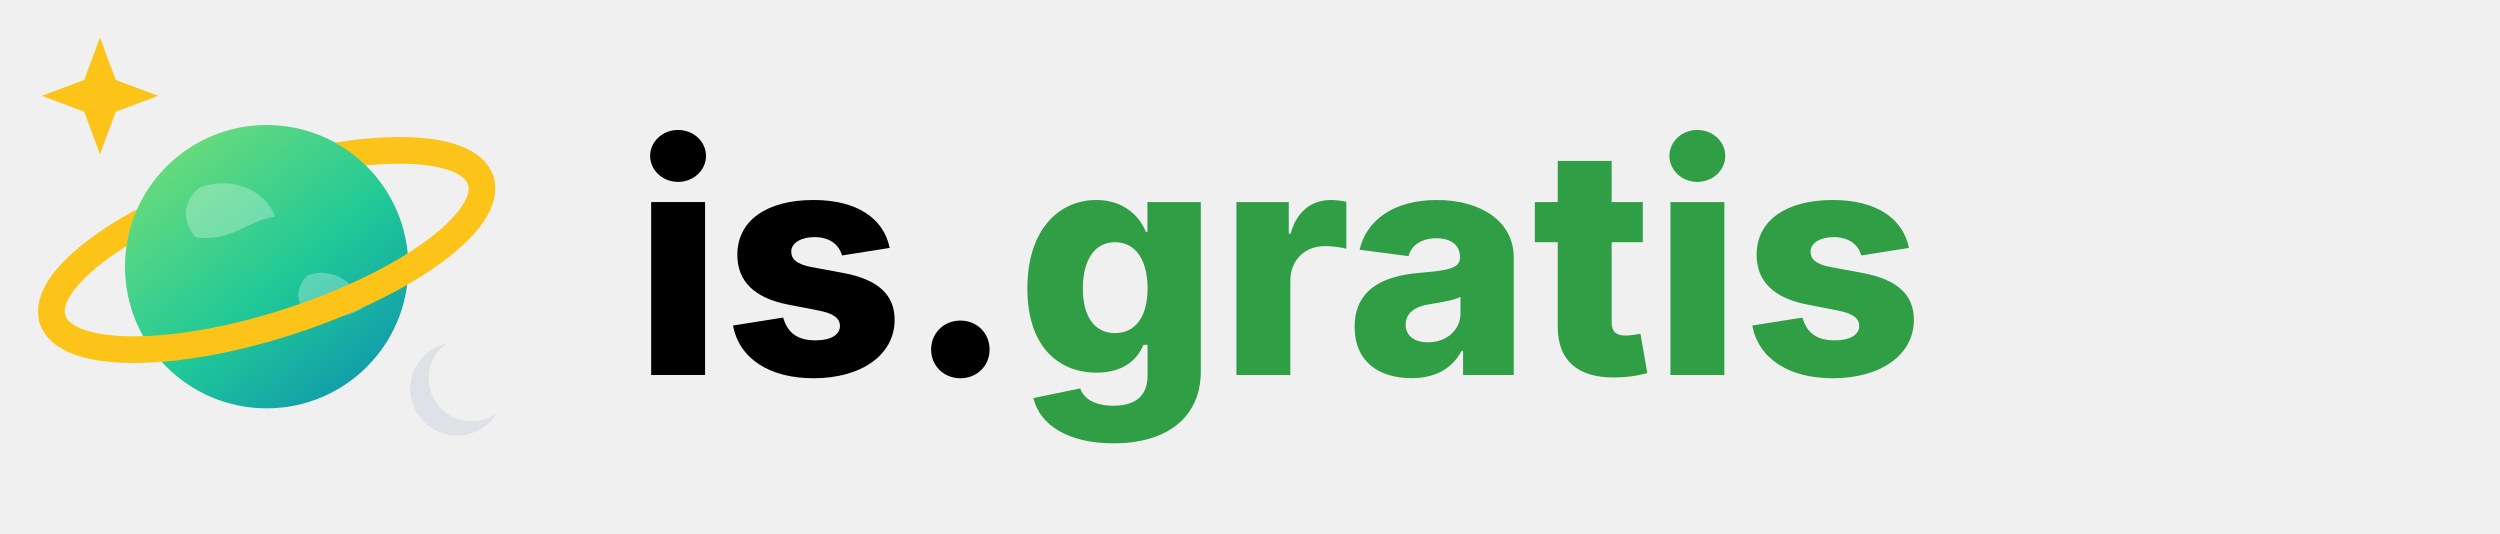
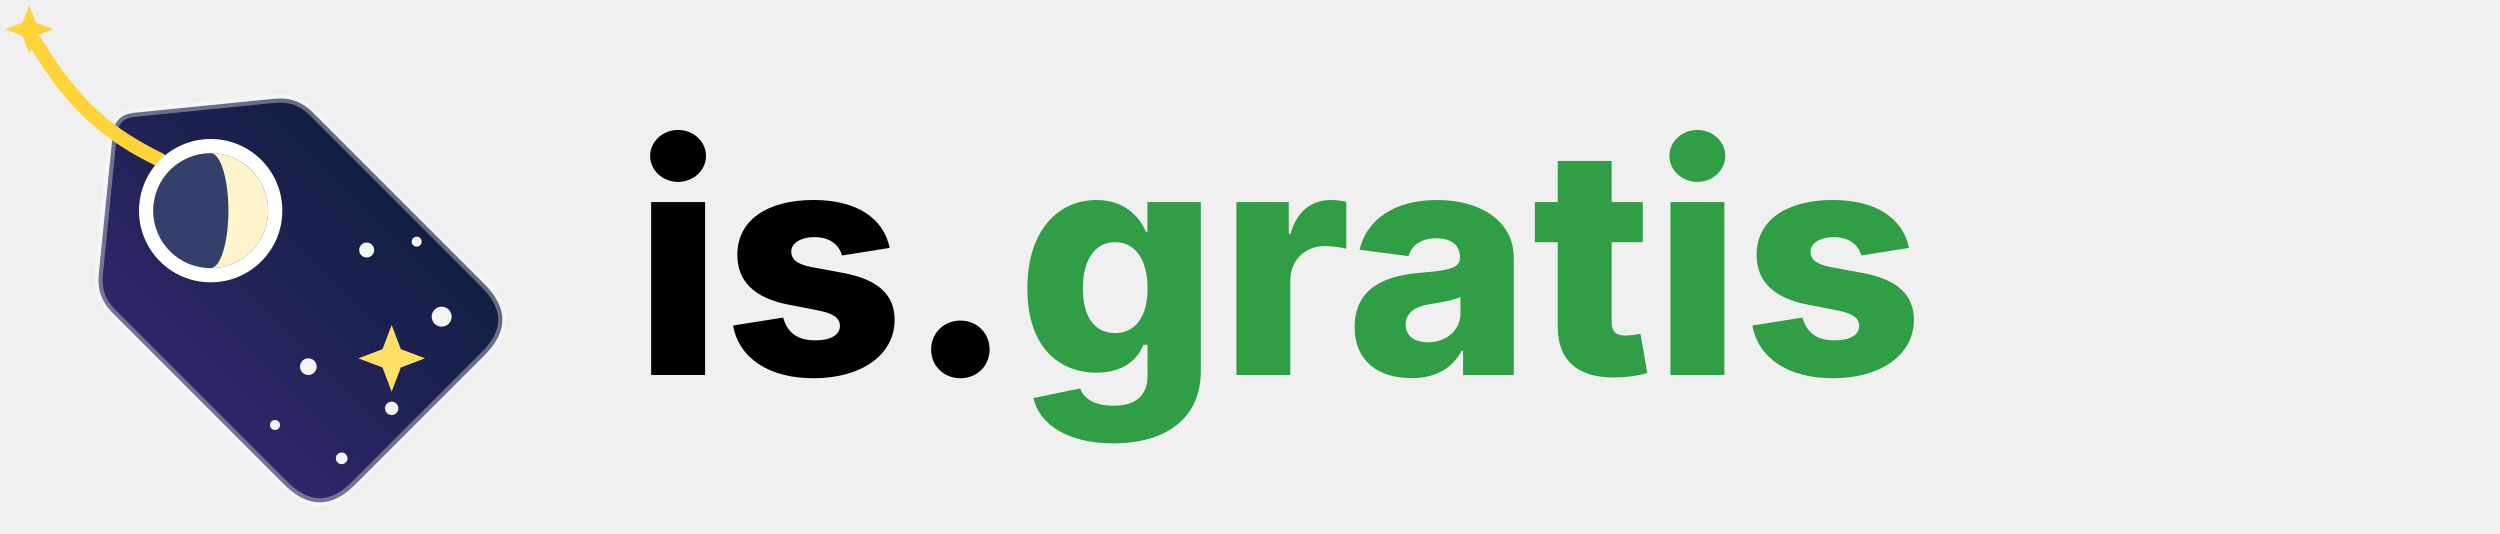
<svg xmlns="http://www.w3.org/2000/svg" viewBox="0 0 300 64" width="300" height="64">
  <g>
    <defs>
-       <linearGradient id="isg-planet" x1="0.15" y1="0.1" x2="0.85" y2="0.95">
-         <stop offset="0" stop-color="#69db7c" />
-         <stop offset="0.55" stop-color="#20c997" />
-         <stop offset="1" stop-color="#1098ad" />
+       <linearGradient id="isg-static-sky" gradientUnits="userSpaceOnUse" x1="0" y1="8" x2="0" y2="64">
+         <stop offset="0" stop-color="#0b1d3a" />
+         <stop offset="1" stop-color="#3b2a7a" />
      </linearGradient>
+       <clipPath id="isg-static-clip">
+         <path d="M7.6 30.3 L18.4 17.1 Q20.1 15 22.8 15 H52 Q58 15 58 21 V43 Q58 49 52 49 H22.8 Q20.1 49 18.4 46.9 L7.6 33.7 Q6.3 32 7.6 30.3 Z" transform="rotate(45 32 32)" />
+       </clipPath>
    </defs>
-     <path d="M6.3 38.3 A27 9 -18 0 1 57.7 21.7" fill="none" stroke="#fcc419" stroke-width="3.2" stroke-linecap="round" />
-     <circle cx="32" cy="32" r="17" fill="url(#isg-planet)" />
-     <path d="M24 22.5 c4 -1.5 8 0.5 9 3.5 c-3.5 0.5 -5 3 -9.5 2.5 c-1.8 -2 -1.5 -4.5 0.5 -6z M37 33 c3 -1 6 1 6.5 4 c-2.5 1.5 -5.5 1.5 -7.5 -0.5 c-0.5 -1.3 0 -2.7 1 -3.5z" fill="#ffffff" fill-opacity="0.28" />
-     <path d="M57.7 21.7 A27 9 -18 0 1 6.3 38.3" fill="none" stroke="#fcc419" stroke-width="3.2" stroke-linecap="round" />
-     <path d="M53.6 41.2 A5.6 5.6 0 1 0 59.6 49.6 A4.4 4.4 0 1 1 53.6 41.2 Z" fill="#dee2e6" />
-     <path d="M12 4.5 L13.9 9.6 L19 11.5 L13.9 13.4 L12 18.5 L10.1 13.4 L5 11.5 L10.1 9.6 Z" fill="#fcc419" />
+     <path d="M7.6 30.3 L18.4 17.1 Q20.1 15 22.8 15 H52 Q58 15 58 21 V43 Q58 49 52 49 H22.8 Q20.1 49 18.4 46.9 L7.6 33.7 Q6.3 32 7.6 30.3 Z" transform="rotate(45 32 32)" fill="url(#isg-static-sky)" stroke="#ffffff" stroke-opacity="0.35" stroke-width="1" />
+     <g clip-path="url(#isg-static-clip)">
+       <circle cx="44" cy="30" r="0.9" fill="#fff" fill-opacity="0.95" />
+       <circle cx="53" cy="38" r="1.2" fill="#fff" fill-opacity="0.95" />
+       <circle cx="37" cy="44" r="1" fill="#fff" fill-opacity="0.95" />
+       <circle cx="47" cy="49" r="0.8" fill="#fff" fill-opacity="0.95" />
+       <circle cx="56" cy="52" r="1.1" fill="#fff" fill-opacity="0.95" />
+       <circle cx="41" cy="55" r="0.7" fill="#fff" fill-opacity="0.95" />
+       <circle cx="50" cy="29" r="0.6" fill="#fff" fill-opacity="0.95" />
+       <circle cx="33" cy="51" r="0.6" fill="#fff" fill-opacity="0.95" />
+       <circle cx="58" cy="45" r="0.7" fill="#fff" fill-opacity="0.95" />
+       <path d="M47 39 L48.1 41.9 L51 43 L48.1 44.1 L47 47 L45.9 44.1 L43 43 L45.9 41.9 Z" fill="#ffe066" />
+     </g>
+     <path d="M19.2 19.2 C 13.28 16.28, 9 13, 4.2 5" fill="none" stroke="#ffd43b" stroke-width="1.7" stroke-linecap="round" />
+     <path d="M3.5 0.6 L4.3 2.7 L6.4 3.5 L4.3 4.3 L3.5 6.4 L2.7 4.3 L0.6 3.5 L2.7 2.7 Z" fill="#ffd43b" />
+     <circle cx="25.28" cy="25.28" r="8.6" fill="#ffffff" />
+     <circle cx="25.28" cy="25.28" r="6.9" fill="#33406b" />
+     <path d="M25.28 18.38 A6.9 6.9 0 0 1 25.28 32.18 A2.13 6.9 0 0 0 25.28 18.38 Z" fill="#fff4cc" />
  </g>
  <text x="76" y="45" font-family="Inter, 'Helvetica Neue', Arial, sans-serif" font-size="38" font-weight="800" fill="currentColor">is.<tspan fill="#2f9e44">gratis</tspan>
  </text>
</svg>
